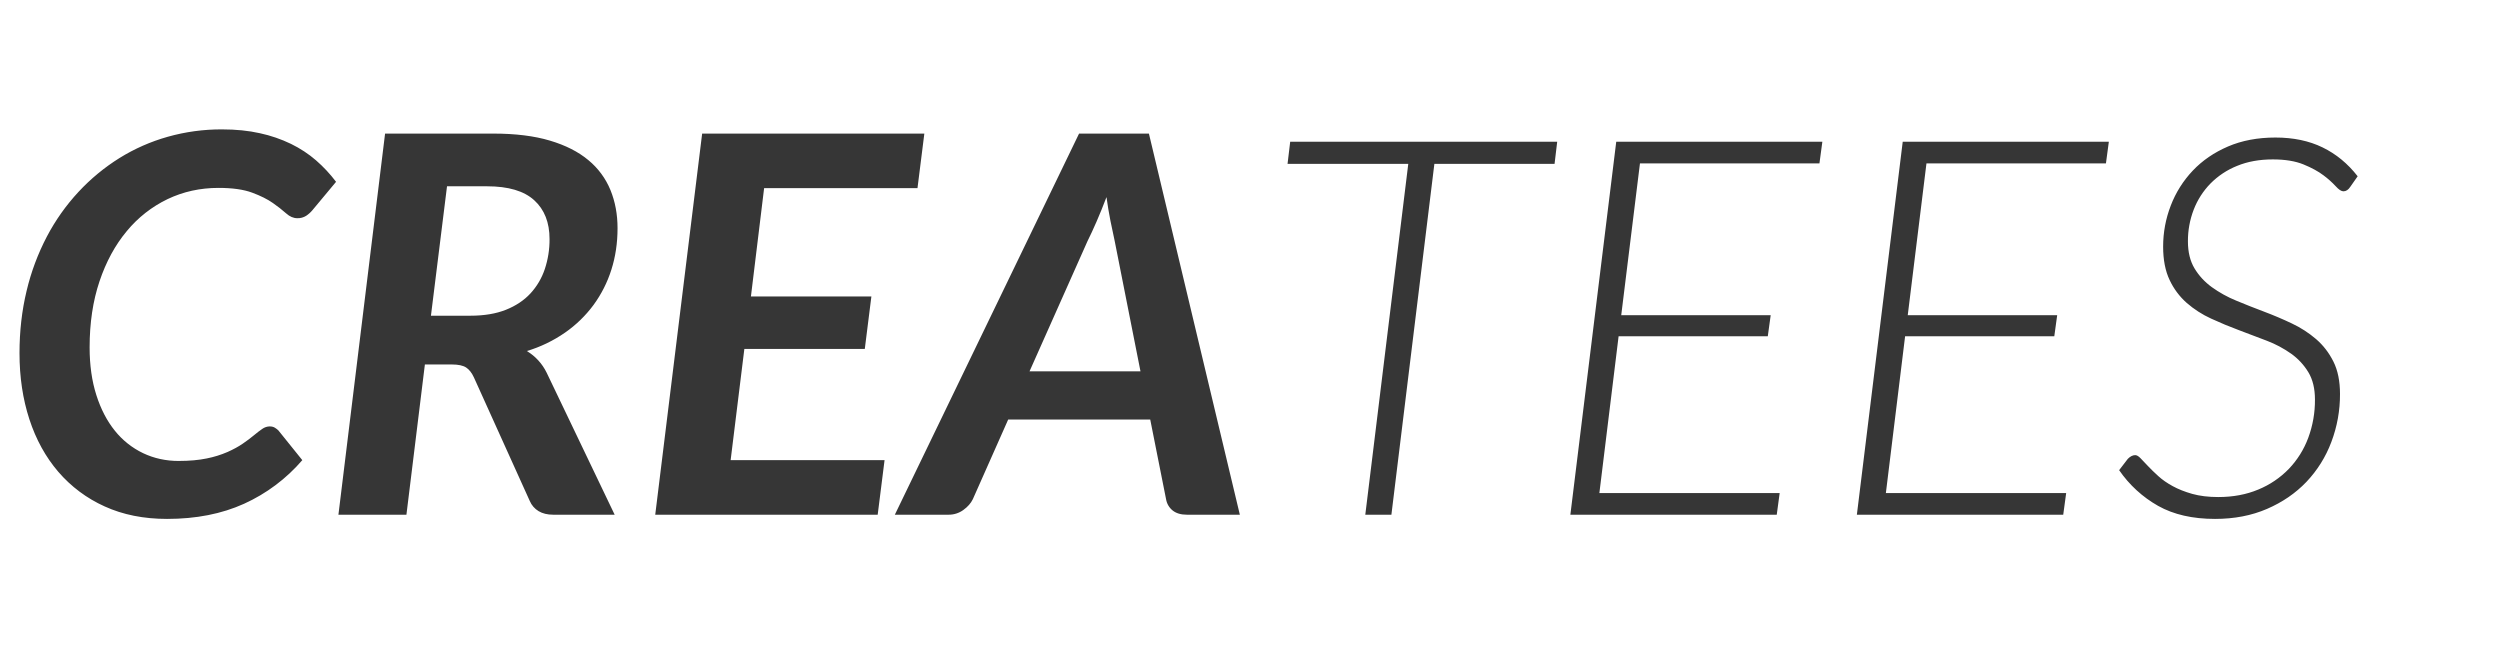
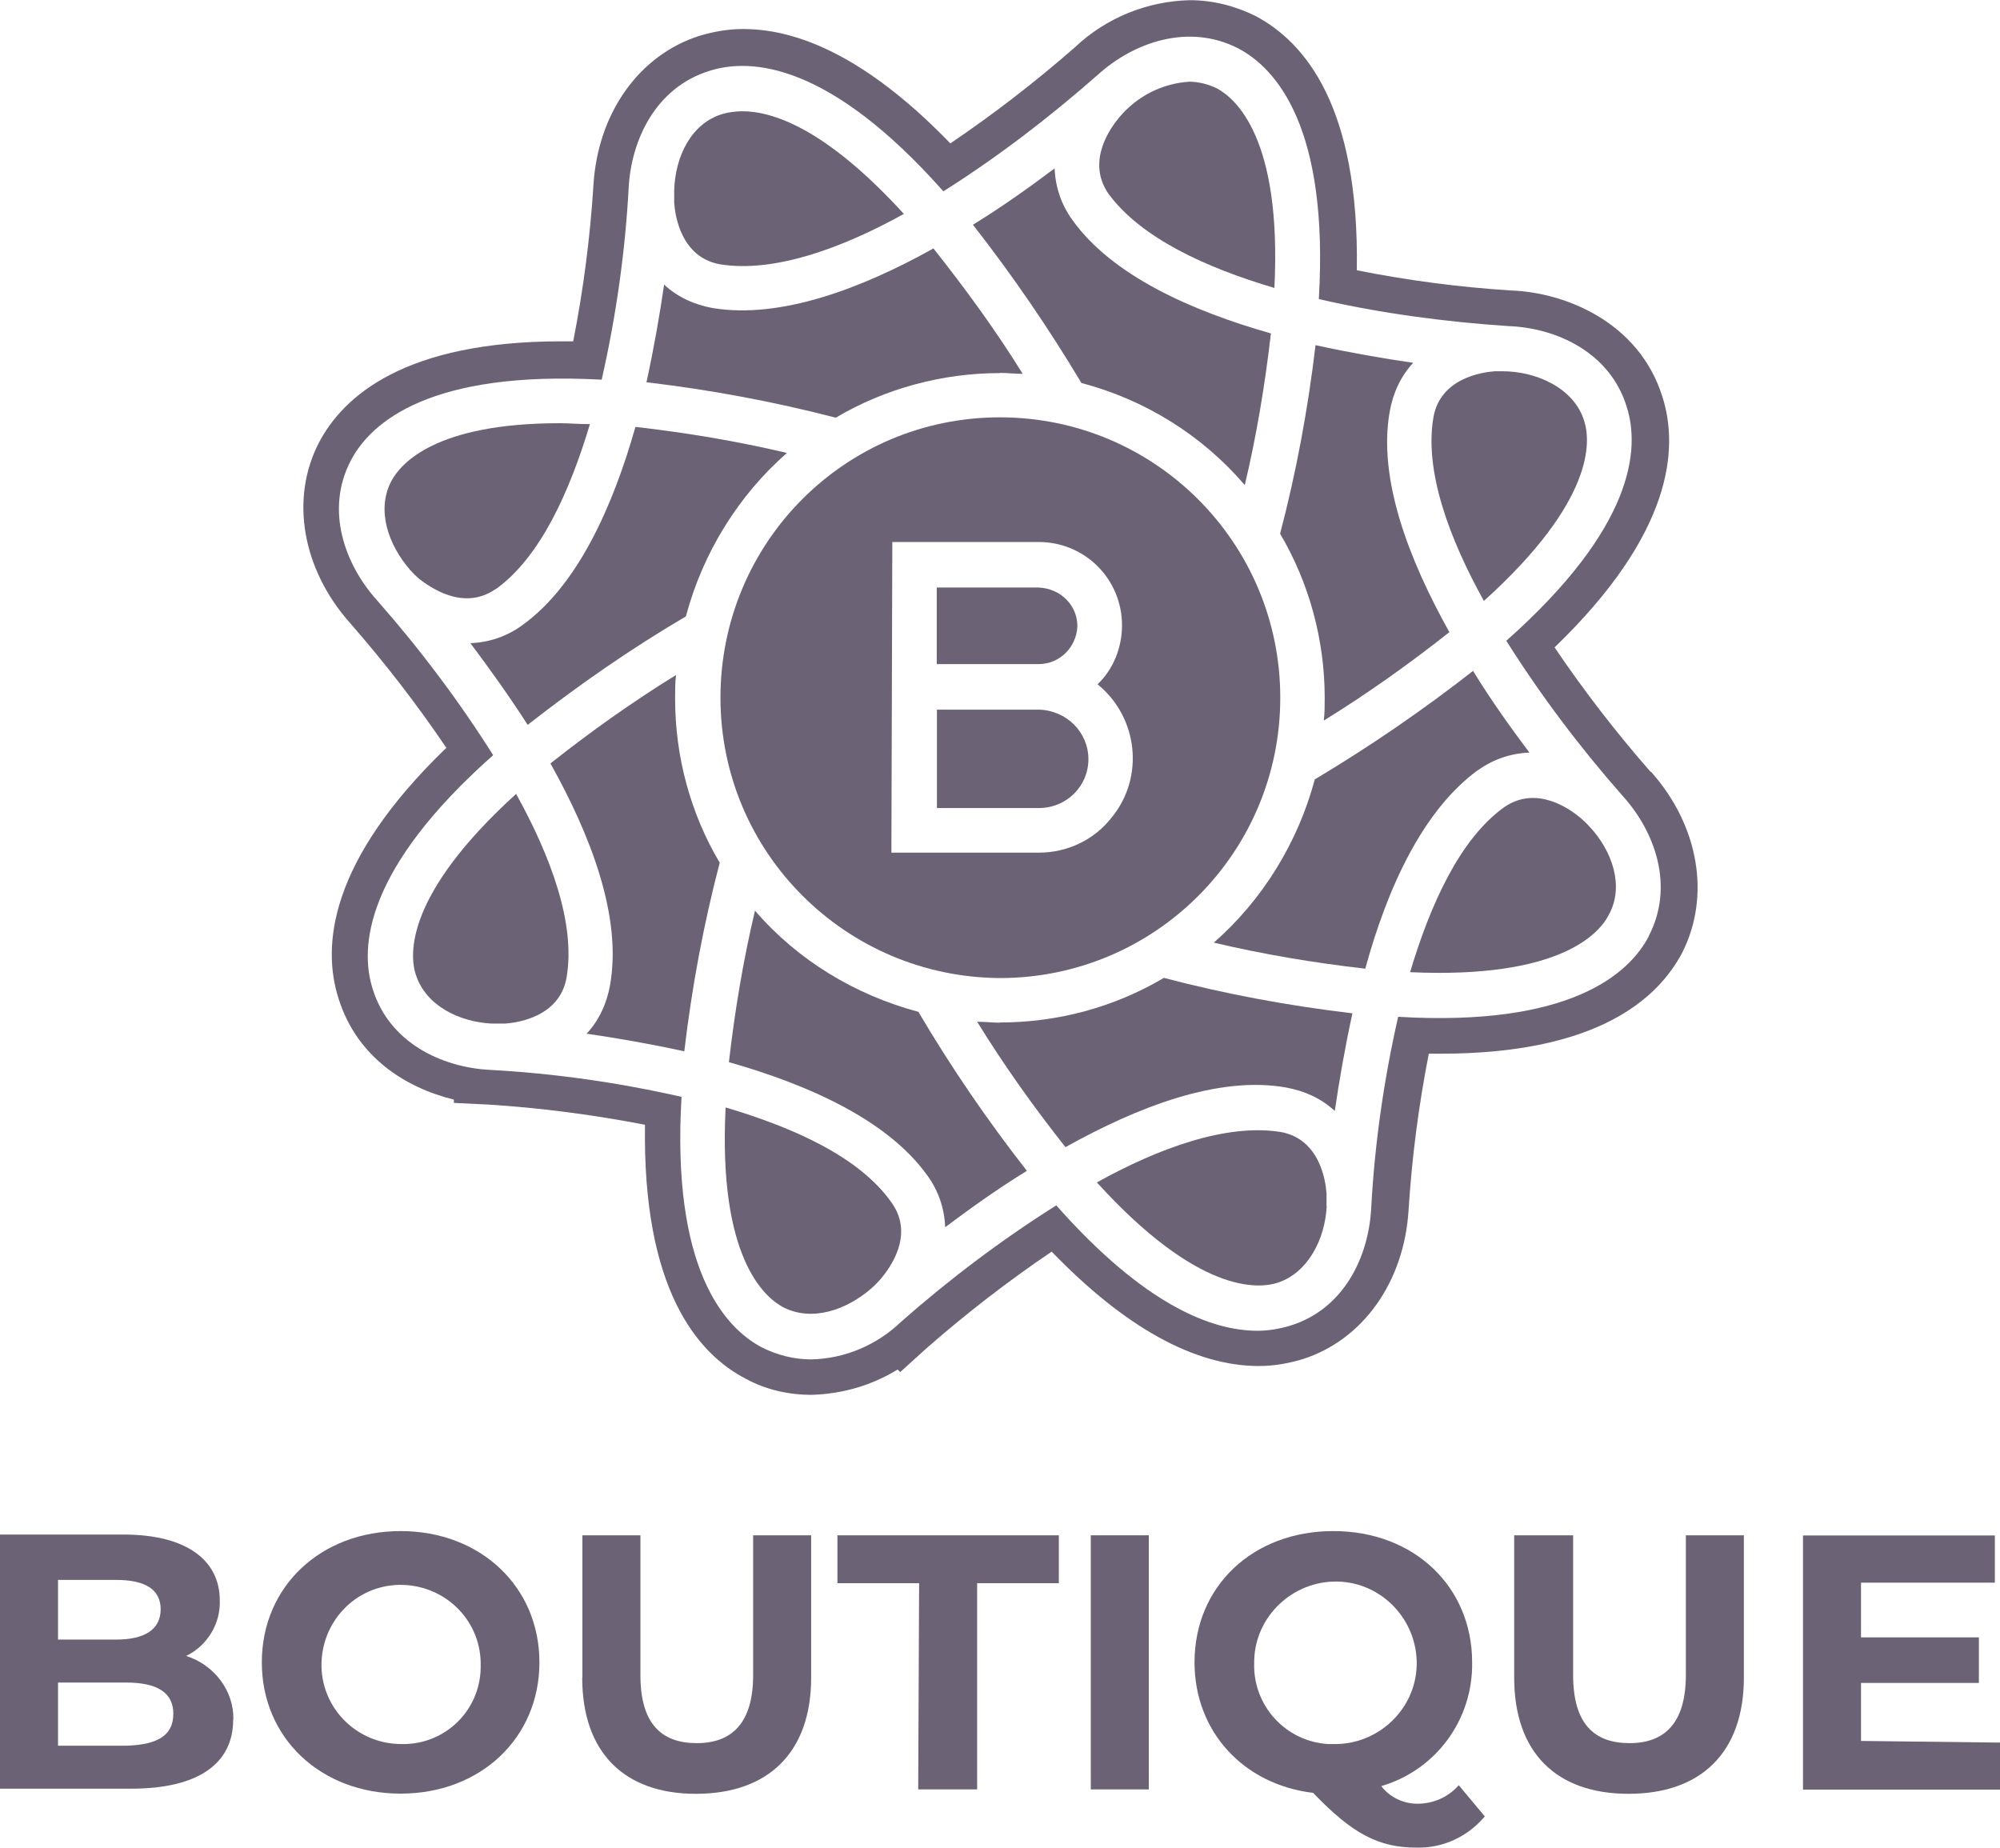
- <svg xmlns="http://www.w3.org/2000/svg" width="170" height="44" viewBox="0 0 170 44">
-   <path fill="#363636" fill-rule="nonzero" d="M12.152 31.344c.729 0 1.365-.057 1.908-.17a6.956 6.956 0 0 0 1.416-.44c.4-.179.744-.367 1.03-.564.288-.197.539-.386.754-.565.215-.179.406-.325.573-.439a.889.889 0 0 1 .502-.17c.143 0 .263.03.359.09.095.06.173.119.233.179l1.63 2.025a11.482 11.482 0 0 1-3.96 2.966c-1.518.687-3.262 1.03-5.234 1.03-1.59 0-3.005-.283-4.248-.85a9.046 9.046 0 0 1-3.154-2.357c-.86-1.004-1.515-2.193-1.963-3.567-.448-1.374-.672-2.874-.672-4.499 0-1.493.162-2.906.484-4.238a15.82 15.82 0 0 1 1.38-3.693 14.069 14.069 0 0 1 2.151-3.037 13.716 13.716 0 0 1 2.778-2.295A12.793 12.793 0 0 1 11.408 9.3a13.405 13.405 0 0 1 3.683-.502c.944 0 1.804.086 2.58.26a9.466 9.466 0 0 1 2.116.726c.633.31 1.2.684 1.703 1.12a9.58 9.58 0 0 1 1.362 1.46L21.239 14.3c-.12.143-.26.269-.422.376a1.059 1.059 0 0 1-.6.162c-.263 0-.514-.108-.753-.323a9.866 9.866 0 0 0-.905-.708c-.364-.257-.836-.493-1.416-.708-.58-.215-1.341-.322-2.285-.322-1.243 0-2.396.254-3.46.761a8.194 8.194 0 0 0-2.777 2.178c-.789.944-1.407 2.082-1.855 3.414-.448 1.333-.672 2.83-.672 4.49 0 1.207.152 2.288.457 3.244.304.956.726 1.765 1.263 2.429a5.479 5.479 0 0 0 1.918 1.523c.74.352 1.547.529 2.42.529zm16.74-6.56L27.637 35h-4.624l3.172-25.916h7.367c1.493 0 2.772.158 3.835.475 1.063.316 1.936.758 2.617 1.326a5.166 5.166 0 0 1 1.505 2.034c.323.789.484 1.655.484 2.599 0 1.004-.14 1.944-.42 2.823a8.278 8.278 0 0 1-1.21 2.392 8.287 8.287 0 0 1-1.936 1.882 9.2 9.2 0 0 1-2.6 1.255 3.53 3.53 0 0 1 1.344 1.47L41.797 35H37.62c-.394 0-.726-.08-.995-.242a1.475 1.475 0 0 1-.6-.69l-3.8-8.406c-.143-.31-.32-.535-.528-.672-.21-.137-.535-.206-.977-.206h-1.828zm1.505-12.116l-1.093 8.8h2.688c.932 0 1.736-.134 2.41-.403.676-.269 1.232-.64 1.668-1.111a4.583 4.583 0 0 0 .977-1.658 6.313 6.313 0 0 0 .322-2.043c0-1.123-.346-2.002-1.04-2.635-.692-.633-1.762-.95-3.208-.95h-2.724zm32.458-3.584l-.466 3.71H51.96l-.897 7.366h8.191l-.448 3.567h-8.19l-.933 7.563H60.15L59.683 35H44.556l3.19-25.916h15.11zM84.31 35h-3.602c-.407 0-.73-.096-.968-.287a1.24 1.24 0 0 1-.448-.77l-1.076-5.413h-9.66l-2.402 5.413c-.131.274-.346.52-.645.734a1.677 1.677 0 0 1-1.004.323h-3.656L73.376 9.084h4.75L84.309 35zm-14.302-9.75h7.545l-1.756-8.872c-.096-.43-.191-.884-.287-1.362a28.288 28.288 0 0 1-.269-1.613c-.227.597-.45 1.15-.672 1.658-.221.508-.427.953-.618 1.335l-3.943 8.854zm35.881-15.61l-.179 1.505h-8.173L94.615 35H92.84l2.922-23.855h-8.209l.18-1.506h18.155zm17.833 1.469h-12.205l-1.273 10.323h10.163l-.197 1.434h-10.145l-1.308 10.664h12.26l-.198 1.47h-14.034l3.119-25.36h14.016l-.198 1.469zm19.483 0h-12.206l-1.272 10.323h10.162l-.197 1.434h-10.145l-1.308 10.664h12.26L140.3 35h-14.033l3.118-25.36h14.016l-.197 1.469zm16.614 1.595c-.131.203-.287.305-.466.305-.143 0-.317-.114-.52-.34a6.054 6.054 0 0 0-.833-.745c-.353-.269-.807-.516-1.362-.743-.556-.227-1.252-.341-2.088-.341-.908 0-1.718.146-2.429.44a5.33 5.33 0 0 0-1.81 1.2 5.225 5.225 0 0 0-1.138 1.774 5.9 5.9 0 0 0-.394 2.16c0 .729.149 1.341.448 1.837.298.496.69.92 1.174 1.273a8.064 8.064 0 0 0 1.649.914c.615.257 1.248.507 1.9.752.65.245 1.284.514 1.9.807a7.305 7.305 0 0 1 1.648 1.066c.484.419.875.926 1.174 1.524.299.597.448 1.332.448 2.204a9.098 9.098 0 0 1-.591 3.271 8.016 8.016 0 0 1-1.694 2.707c-.735.77-1.628 1.383-2.68 1.837-1.051.454-2.228.68-3.53.68-1.53 0-2.82-.295-3.872-.886a7.975 7.975 0 0 1-2.652-2.429l.591-.77c.167-.168.335-.252.502-.252.108 0 .23.072.367.216.138.143.305.32.502.528.197.21.43.436.7.681.268.245.594.472.976.681.382.21.828.386 1.335.53.508.142 1.097.214 1.766.214 1.003 0 1.911-.17 2.724-.51a6.123 6.123 0 0 0 2.08-1.408 6.133 6.133 0 0 0 1.316-2.106 7.319 7.319 0 0 0 .457-2.607c0-.741-.149-1.36-.448-1.855a4.222 4.222 0 0 0-1.174-1.264 7.449 7.449 0 0 0-1.649-.878c-.615-.24-1.245-.478-1.89-.717a26.47 26.47 0 0 1-1.9-.789 6.855 6.855 0 0 1-1.658-1.066 4.769 4.769 0 0 1-1.165-1.56c-.293-.615-.44-1.37-.44-2.267 0-.967.174-1.9.52-2.796a7.182 7.182 0 0 1 1.497-2.374c.651-.687 1.449-1.234 2.393-1.64.944-.406 2.02-.61 3.226-.61 1.219 0 2.288.224 3.208.673.92.448 1.715 1.102 2.384 1.962l-.502.717z" />
+ <svg xmlns="http://www.w3.org/2000/svg" id="Layer_2" data-name="Layer 2" viewBox="0 0 108.93 100.63">
+   <defs>
+     <style>
+       .cls-1 {
+         fill: #6c6276;
+       }
+     </style>
+   </defs>
+   <g id="Student_Demo_2" data-name="Student Demo 2">
+     <g>
+       <path class="cls-1" d="M12.7,93.66c0,2.38-1.88,3.76-5.55,3.76H0v-13.84H6.74c3.44,0,5.23,1.42,5.23,3.58,.05,1.28-.69,2.48-1.83,3.03,1.56,.5,2.61,1.93,2.57,3.48Zm-9.54-7.61v3.25h3.16c1.56,0,2.43-.55,2.43-1.65s-.87-1.6-2.43-1.6H3.16Zm6.28,7.29c0-1.15-.87-1.7-2.57-1.7H3.16v3.44h3.71c1.7-.05,2.57-.55,2.57-1.74Z" />
+       <path class="cls-1" d="M14.26,90.54c0-4.13,3.21-7.15,7.56-7.15s7.56,3.03,7.56,7.15-3.21,7.15-7.56,7.15-7.56-3.03-7.56-7.15Zm11.92,0c-.05-2.38-2.02-4.26-4.45-4.22-2.38,.05-4.26,2.02-4.22,4.45,.05,2.34,1.97,4.22,4.36,4.22,2.34,.05,4.26-1.79,4.31-4.13,0-.14,0-.23,0-.32Z" />
+       <path class="cls-1" d="M31.72,91.37v-7.75h3.16v7.61c0,2.66,1.15,3.71,3.07,3.71s3.07-1.1,3.07-3.71v-7.61h3.16v7.75c0,4.08-2.34,6.33-6.28,6.33-3.9,0-6.19-2.25-6.19-6.33Z" />
+       <path class="cls-1" d="M50.06,86.23h-4.45v-2.61h12.06v2.61h-4.45v11.23h-3.21l.05-11.23Z" />
+       <path class="cls-1" d="M59.41,83.62h3.16v13.84h-3.16v-13.84Z" />
+       <path class="cls-1" d="M80.87,98.93c-.92,1.1-2.29,1.74-3.71,1.7-2.06,0-3.48-.73-5.64-2.98-3.81-.46-6.46-3.35-6.46-7.11,0-4.13,3.16-7.15,7.56-7.15s7.56,3.03,7.56,7.15c.05,3.12-1.97,5.87-4.95,6.74,.46,.6,1.19,.96,1.97,.96,.87,0,1.7-.37,2.25-1.01l1.42,1.7Zm-8.25-3.94c2.43,.05,4.49-1.88,4.54-4.31,.05-2.43-1.88-4.49-4.31-4.54-2.43-.05-4.49,1.88-4.54,4.31v.09c-.09,2.34,1.7,4.31,4.03,4.45,.09,0,.18,0,.28,0Z" />
+       <path class="cls-1" d="M82.47,91.37v-7.75h3.21v7.61c0,2.66,1.15,3.71,3.07,3.71s3.07-1.1,3.07-3.71v-7.61h3.16v7.75c0,4.08-2.34,6.33-6.28,6.33s-6.23-2.25-6.23-6.33Z" />
+       <path class="cls-1" d="M108.93,94.9v2.57h-10.73v-13.84h10.45v2.57h-7.29v2.98h6.42v2.48h-6.42v3.16l7.56,.09Z" />
+       <path class="cls-1" d="M58.68,34.11c0-1.15-.92-2.06-2.11-2.11h-5.55v4.17h5.55c1.15,0,2.06-.92,2.11-2.06Z" />
+       <path class="cls-1" d="M27,32.09c2.43-1.74,4.03-5.32,5.13-8.99-.6,0-1.15-.05-1.65-.05-6.78,0-8.66,2.2-9.17,3.16-.83,1.6-.14,3.48,1.01,4.81h0s0,.05,.05,.05c.14,.18,.32,.32,.46,.46,.55,.41,2.38,1.79,4.17,.55Z" />
+       <path class="cls-1" d="M36.81,36.77c-2.38,1.47-4.63,3.07-6.83,4.81,2.2,3.94,3.9,8.34,3.25,12.06-.18,1.01-.6,1.93-1.28,2.66,1.6,.23,3.44,.55,5.32,.96,.41-3.48,1.05-6.92,1.93-10.27-1.6-2.7-2.43-5.78-2.43-8.94,0-.46,0-.87,.05-1.28Z" />
+       <path class="cls-1" d="M22.65,53.09c.55,1.7,2.38,2.57,4.13,2.66h.73c.69-.05,2.98-.37,3.35-2.52,.5-2.93-.87-6.6-2.75-9.99-6.05,5.5-5.82,8.76-5.46,9.86Z" />
+       <path class="cls-1" d="M54.46,20.31c.41,0,.83,.05,1.24,.05-1.47-2.38-3.12-4.63-4.86-6.83-3.94,2.2-8.34,3.85-12.01,3.25-1.01-.18-1.93-.6-2.66-1.28-.23,1.6-.55,3.44-.96,5.32,3.48,.41,6.92,1.05,10.31,1.93,2.7-1.6,5.82-2.43,8.94-2.43Z" />
+       <path class="cls-1" d="M36.72,10.36v.69c.05,.69,.37,2.98,2.52,3.35,2.93,.46,6.6-.87,9.99-2.75-4.31-4.72-7.2-5.59-8.8-5.59-.37,0-.73,.05-1.05,.14-1.74,.5-2.61,2.34-2.66,4.17h0Z" />
+       <path class="cls-1" d="M72.11,39.24c2.38-1.47,4.63-3.07,6.83-4.81-2.2-3.94-3.9-8.34-3.25-12.01,.18-1.01,.6-1.93,1.28-2.66-1.6-.23-3.44-.55-5.32-.96-.41,3.48-1.05,6.92-1.93,10.27,1.6,2.7,2.43,5.82,2.43,8.94,0,.41,0,.83-.05,1.24Z" />
+       <path class="cls-1" d="M86.28,22.92c-.55-1.79-2.61-2.7-4.45-2.7h-.41c-.69,.05-2.98,.37-3.35,2.52-.5,2.93,.87,6.6,2.75,9.99,6.05-5.46,5.82-8.71,5.46-9.81Z" />
+       <path class="cls-1" d="M69.41,15.68c.41-8.16-2.11-10.31-3.12-10.86-.46-.23-1.01-.37-1.51-.37-1.47,.09-2.84,.78-3.81,1.93-.46,.55-1.83,2.38-.6,4.17,1.79,2.43,5.32,4.03,9.03,5.13Z" />
+       <path class="cls-1" d="M67.8,26.41c.64-2.7,1.1-5.46,1.42-8.25-4.36-1.24-8.66-3.16-10.82-6.19-.6-.83-.92-1.79-.96-2.8-1.28,.96-2.8,2.06-4.45,3.07,2.15,2.75,4.13,5.64,5.91,8.62,3.48,.92,6.56,2.84,8.89,5.55Z" />
+       <path class="cls-1" d="M37.36,33.56c.92-3.44,2.84-6.56,5.5-8.89-2.7-.64-5.46-1.1-8.25-1.42-1.24,4.36-3.16,8.66-6.19,10.82-.83,.6-1.79,.92-2.8,.96,.96,1.28,2.06,2.8,3.12,4.45,2.75-2.15,5.59-4.13,8.62-5.91Z" />
+       <path class="cls-1" d="M80.5,41.95c.83-.6,1.79-.92,2.8-.96-.96-1.28-2.06-2.8-3.07-4.45-2.75,2.15-5.64,4.13-8.62,5.91-.92,3.44-2.84,6.56-5.5,8.89,2.7,.64,5.46,1.1,8.25,1.42,1.19-4.36,3.12-8.62,6.14-10.82Z" />
+       <path class="cls-1" d="M72.25,65.69v-.69c-.05-.69-.37-2.98-2.52-3.35-2.93-.46-6.6,.87-9.99,2.75,5.5,6.05,8.76,5.82,9.86,5.46,1.65-.55,2.57-2.38,2.66-4.17h0Z" />
+       <path class="cls-1" d="M54.46,55.7c-.41,0-.83-.05-1.24-.05,1.47,2.38,3.07,4.63,4.81,6.83,3.94-2.2,8.34-3.9,12.01-3.25,1.01,.18,1.93,.6,2.66,1.28,.23-1.6,.55-3.44,.96-5.32-3.48-.41-6.92-1.05-10.27-1.93-2.7,1.6-5.78,2.43-8.94,2.43Z" />
+       <path class="cls-1" d="M86.6,45.06h0c-.18-.23-.37-.37-.5-.5-.55-.46-2.38-1.83-4.17-.6-2.43,1.74-4.03,5.32-5.13,8.99,8.16,.37,10.31-2.11,10.82-3.12,.87-1.56,.18-3.48-1.01-4.77h0Z" />
+       <path class="cls-1" d="M41.12,49.6c-.64,2.7-1.1,5.46-1.42,8.25,4.36,1.24,8.66,3.16,10.82,6.19,.6,.83,.92,1.79,.96,2.8,1.28-.96,2.8-2.06,4.45-3.07-2.15-2.75-4.13-5.64-5.91-8.66-3.44-.92-6.56-2.8-8.89-5.5Z" />
+       <path class="cls-1" d="M59.28,41.35c0-1.47-1.19-2.66-2.7-2.7h-5.55v5.36h5.55c1.51,0,2.7-1.19,2.7-2.66Z" />
+       <path class="cls-1" d="M54.46,53.27c8.44,0,15.27-6.83,15.27-15.27s-6.83-15.27-15.27-15.27-15.22,6.83-15.22,15.27h0c0,8.44,6.83,15.22,15.22,15.27Zm-5.87-23.75h7.98c2.52,0,4.54,2.02,4.54,4.54,0,1.19-.46,2.38-1.33,3.21,2.2,1.79,2.57,5.04,.78,7.24-.96,1.24-2.43,1.93-3.99,1.93h-8.02l.05-16.92Z" />
+       <path class="cls-1" d="M89.9,42.04c-1.88-2.15-3.62-4.4-5.23-6.78,6.42-6.19,6.78-10.82,5.87-13.66-1.28-4.08-5.32-5.68-8.25-5.78-2.84-.18-5.64-.55-8.39-1.1,.14-8.94-2.84-12.42-5.5-13.84-1.1-.55-2.34-.87-3.58-.87-2.34,.05-4.58,.96-6.28,2.57-2.15,1.88-4.4,3.62-6.78,5.23-3.99-4.13-7.79-6.23-11.28-6.23-.83,0-1.6,.14-2.38,.37-3.3,1.05-5.55,4.22-5.78,8.16-.18,2.84-.55,5.68-1.1,8.48h-.64c-8.53,0-11.87,2.98-13.2,5.5-1.6,3.07-.92,6.92,1.7,9.86,1.88,2.15,3.62,4.4,5.23,6.78-6.42,6.19-6.78,10.82-5.87,13.66,1.01,3.21,3.67,4.86,6.28,5.5v.18l1.88,.09c2.84,.18,5.68,.55,8.53,1.1-.14,8.94,2.84,12.47,5.5,13.84,1.1,.6,2.34,.87,3.58,.87,1.65-.05,3.25-.5,4.68-1.38l.14,.14,1.47-1.33c2.15-1.88,4.4-3.62,6.78-5.23,3.99,4.13,7.79,6.23,11.28,6.23,.83,0,1.6-.14,2.38-.37,3.3-1.05,5.55-4.22,5.78-8.16,.18-2.84,.55-5.68,1.1-8.48h.64c8.53,0,11.83-2.98,13.16-5.5,1.56-3.07,.92-6.92-1.7-9.86Zm-.09,8.94c-1.1,2.11-4.36,4.95-13.66,4.4-.78,3.44-1.28,6.92-1.47,10.45h0c-.14,2.61-1.47,5.46-4.4,6.37-.6,.18-1.19,.28-1.79,.28-2.48,0-6.14-1.38-10.96-6.83-2.98,1.88-5.78,3.99-8.44,6.33h0c-1.33,1.28-3.07,2.02-4.91,2.06-.92,0-1.83-.23-2.66-.64-2.11-1.1-4.95-4.36-4.4-13.66-3.44-.78-6.92-1.28-10.45-1.47h0c-2.61-.14-5.46-1.47-6.37-4.4-.73-2.29-.41-6.56,6.56-12.74-1.88-2.98-3.99-5.78-6.33-8.44-1.74-1.93-2.84-4.91-1.42-7.61,1.1-2.11,4.36-4.91,13.66-4.4,.78-3.44,1.28-6.92,1.47-10.45h0c.14-2.61,1.47-5.46,4.4-6.37,2.29-.73,6.56-.41,12.74,6.56,2.98-1.88,5.78-4.03,8.44-6.37,1.93-1.74,4.91-2.8,7.61-1.42,2.11,1.1,4.95,4.36,4.4,13.66,3.39,.78,6.88,1.24,10.31,1.47,2.61,.09,5.55,1.42,6.46,4.4,.73,2.29,.41,6.56-6.56,12.74,1.88,2.98,3.99,5.78,6.33,8.44,1.79,1.97,2.84,4.95,1.42,7.66Z" />
+       <path class="cls-1" d="M39.52,60.33c-.41,8.16,2.11,10.31,3.12,10.86,1.6,.83,3.48,.14,4.81-1.01h0l.05-.05c.18-.14,.32-.32,.46-.46,.46-.55,1.88-2.38,.6-4.17-1.74-2.48-5.32-4.08-9.03-5.18Z" />
+     </g>
+   </g>
</svg>
